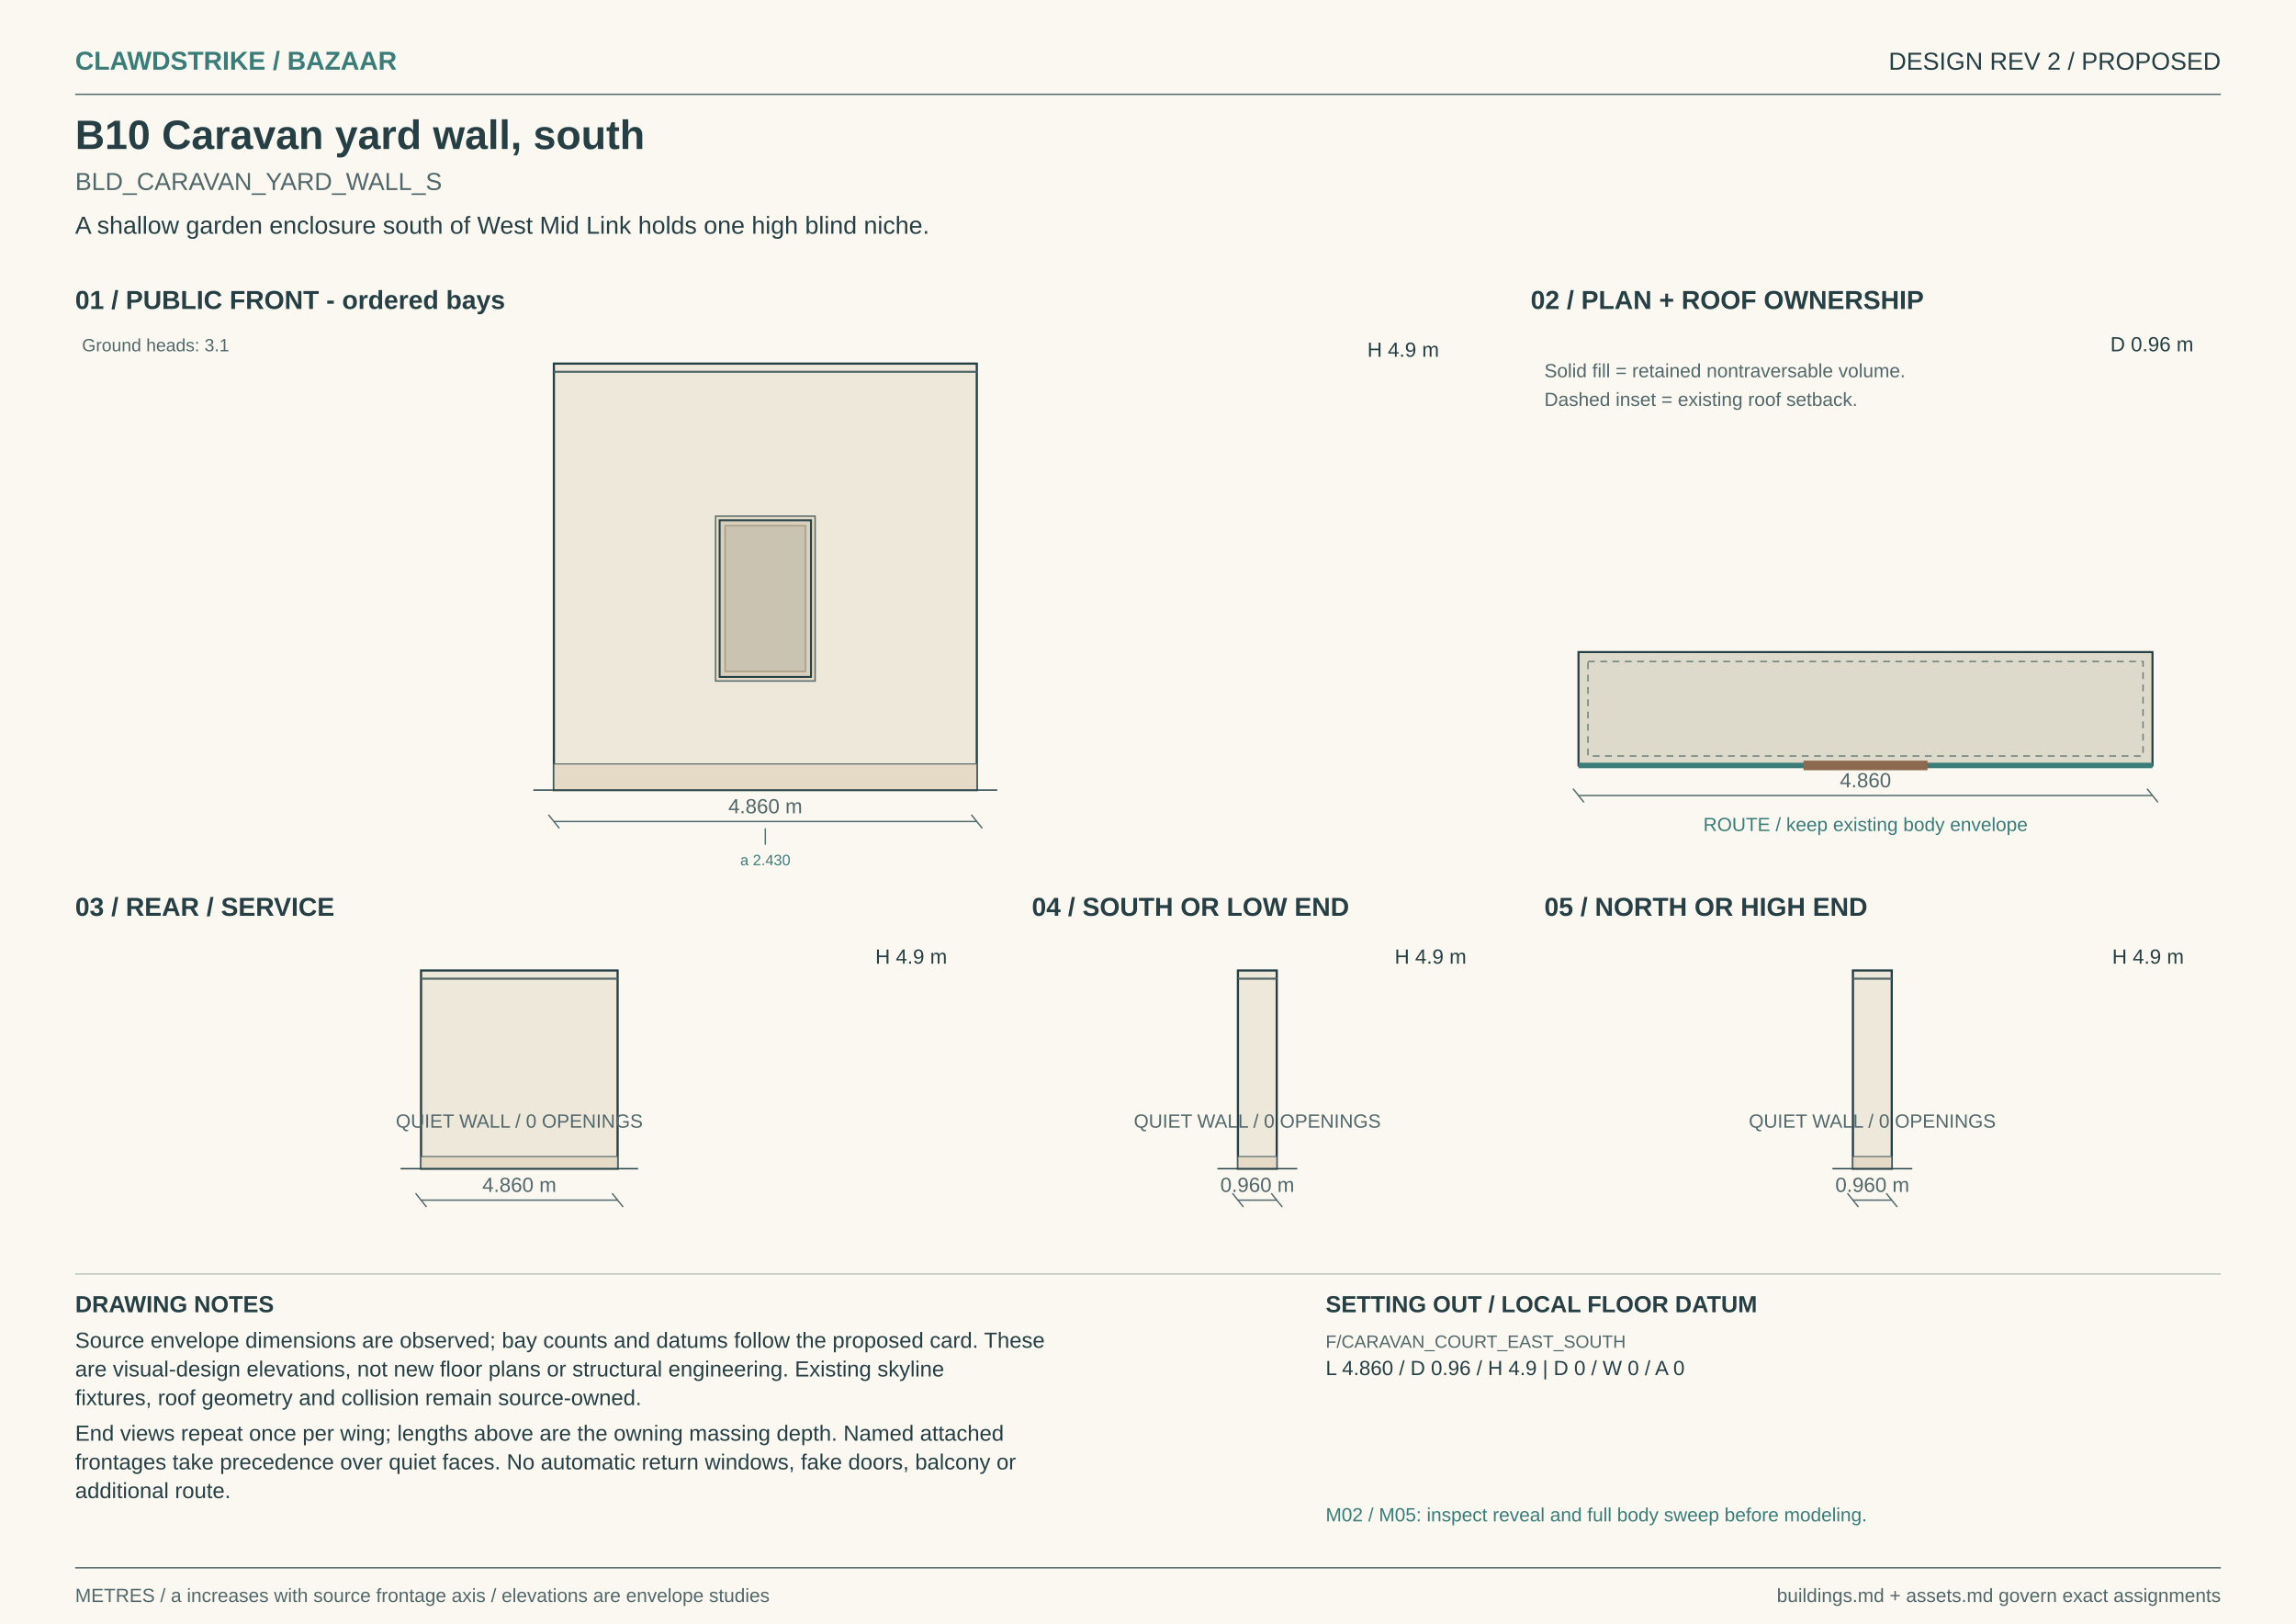
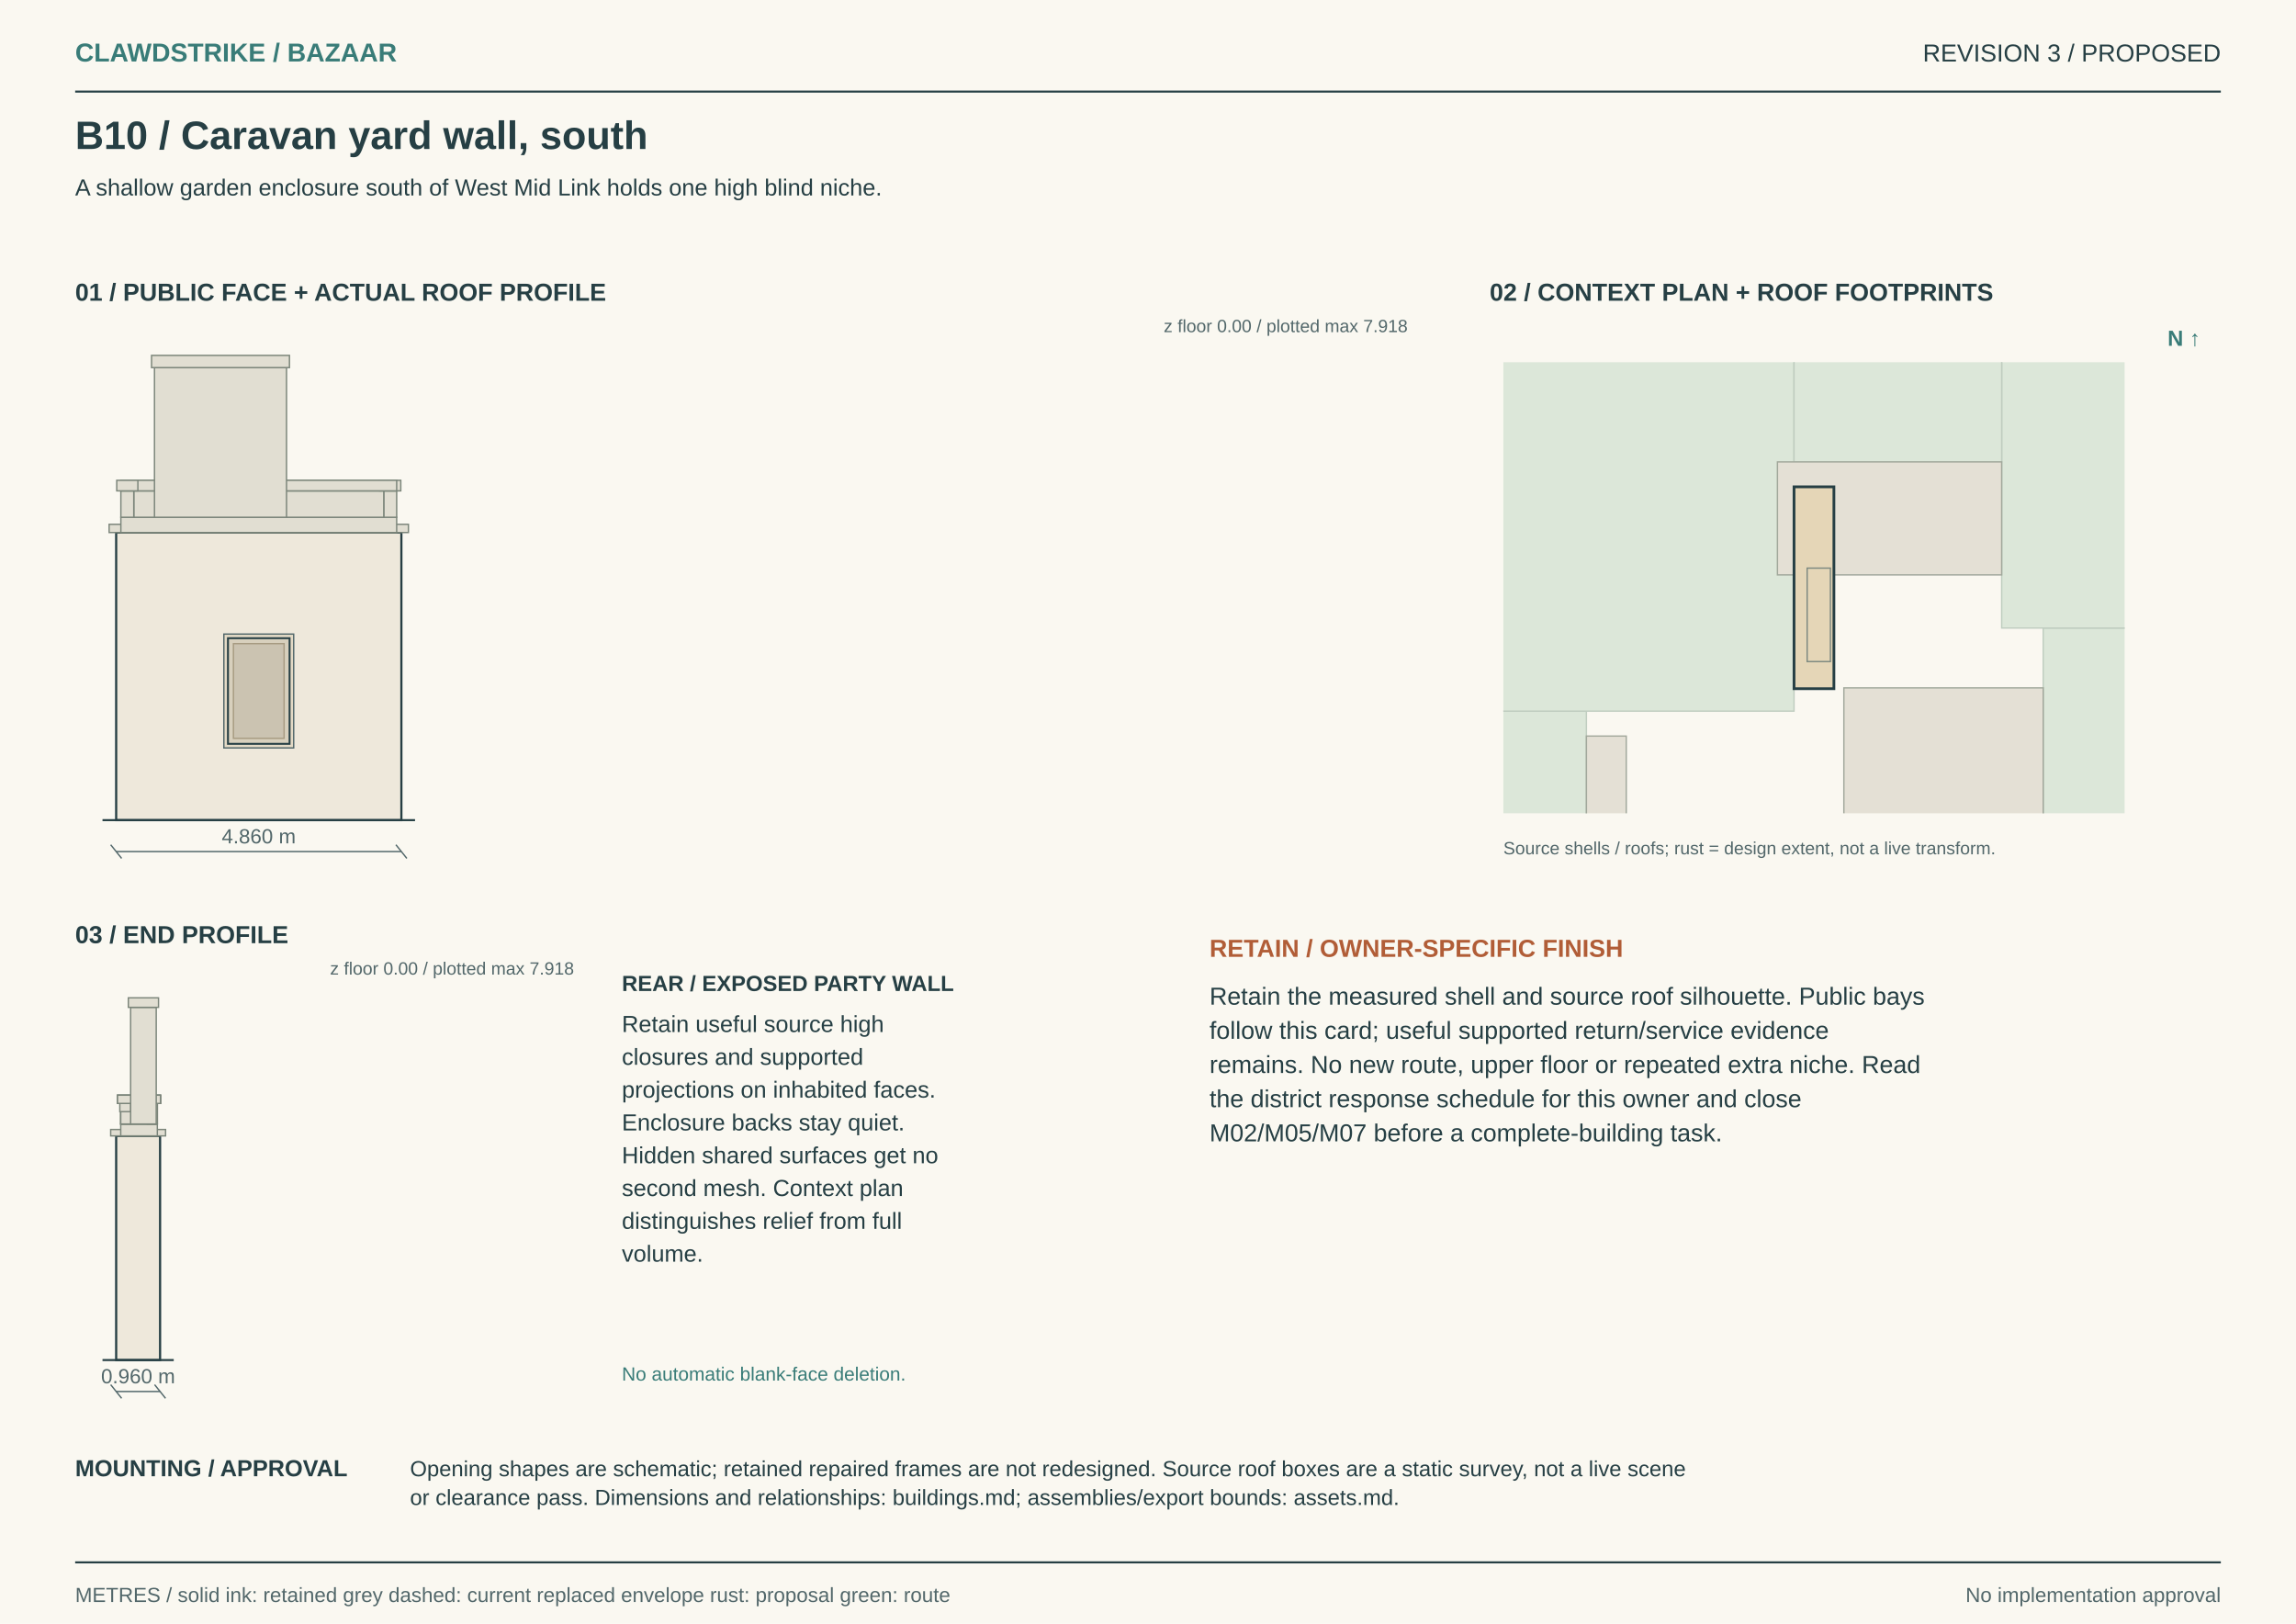
<svg xmlns="http://www.w3.org/2000/svg" width="1680" height="1188" viewBox="0 0 1680 1188">
  <rect x="0" y="0" width="1680" height="1188" fill="#faf8f1" stroke="none" stroke-width="1" />
-   <text x="55.00" y="51.00" font-family="Arial,sans-serif" font-size="19" fill="#397c78" font-weight="bold" text-anchor="start">CLAWDSTRIKE / BAZAAR</text>
-   <text x="1625.00" y="51.00" font-family="Arial,sans-serif" font-size="18" fill="#263f44" font-weight="normal" text-anchor="end">DESIGN REV 2 / PROPOSED</text>
-   <line x1="55" y1="69" x2="1625" y2="69" stroke="#52676a" stroke-width="1" />
-   <text x="55.00" y="109.00" font-family="Arial,sans-serif" font-size="30" fill="#263f44" font-weight="bold" text-anchor="start">B10  Caravan yard wall, south</text>
-   <text x="55.00" y="139.00" font-family="Arial,sans-serif" font-size="18" fill="#52676a" font-weight="normal" text-anchor="start">BLD_CARAVAN_YARD_WALL_S</text>
-   <text x="55.00" y="171.00" font-family="Arial,sans-serif" font-size="18" fill="#263f44" font-weight="normal" text-anchor="start">A shallow garden enclosure south of West Mid Link holds one high blind niche.</text>
-   <text x="55.00" y="226.00" font-family="Arial,sans-serif" font-size="19" fill="#263f44" font-weight="bold" text-anchor="start">01 / PUBLIC FRONT - ordered bays</text>
-   <rect x="405.273" y="266.0" width="309.453" height="312.0" fill="#eee8db" stroke="#263f44" stroke-width="1.6" />
-   <rect x="405.273" y="558.898" width="309.453" height="19.102" fill="#e4dac6" stroke="#52676a" stroke-width="0.8" />
-   <line x1="405.273" y1="272.0" x2="714.727" y2="272.0" stroke="#52676a" stroke-width="1.5" />
-   <rect x="523.571" y="377.612" width="72.857" height="120.612" fill="#e4dac6" stroke="#52676a" stroke-width="1" />
-   <rect x="526.571" y="380.612" width="66.857" height="114.612" fill="#d8d0bd" stroke="#263f44" stroke-width="1.4" />
-   <rect x="530.571" y="384.612" width="58.857" height="106.612" fill="#cbc3b1" stroke="#a79b82" stroke-width="1" />
-   <line x1="560.0" y1="606" x2="560.0" y2="618" stroke="#397c78" stroke-width="1" />
-   <text x="560.00" y="633.00" font-family="Arial,sans-serif" font-size="11" fill="#397c78" font-weight="normal" text-anchor="middle">a 2.430</text>
-   <line x1="405.273" y1="601" x2="714.727" y2="601" stroke="#52676a" stroke-width="1" />
-   <line x1="401.273" y1="596" x2="409.273" y2="606" stroke="#52676a" stroke-width="1" />
-   <line x1="710.727" y1="596" x2="718.727" y2="606" stroke="#52676a" stroke-width="1" />
-   <text x="560.00" y="595.00" font-family="Arial,sans-serif" font-size="15" fill="#52676a" font-weight="normal" text-anchor="middle">4.860 m</text>
-   <text x="60.00" y="257.00" font-family="Arial,sans-serif" font-size="13" fill="#52676a" font-weight="normal" text-anchor="start">Ground heads: 3.1</text>
-   <text x="1053.00" y="261.00" font-family="Arial,sans-serif" font-size="15" fill="#263f44" font-weight="normal" text-anchor="end">H 4.9 m</text>
-   <line x1="390.273" y1="578" x2="729.727" y2="578" stroke="#263f44" stroke-width="1" />
-   <text x="1120.00" y="226.00" font-family="Arial,sans-serif" font-size="19" fill="#263f44" font-weight="bold" text-anchor="start">02 / PLAN + ROOF OWNERSHIP</text>
-   <rect x="1155.0" y="477.037" width="420" height="82.963" fill="#dedacb" stroke="#263f44" stroke-width="1.5" />
-   <rect x="1161.914" y="483.951" width="406.173" height="69.136" fill="none" stroke="#6a7e75" stroke-dasharray="5 4" />
-   <line x1="1155.0" y1="560" x2="1575.0" y2="560" stroke="#397c78" stroke-width="4" />
-   <line x1="1319.63" y1="560" x2="1410.37" y2="560" stroke="#8d6950" stroke-width="7" />
-   <line x1="1155.0" y1="582" x2="1575.0" y2="582" stroke="#52676a" stroke-width="1" />
-   <line x1="1151.0" y1="577" x2="1159.0" y2="587" stroke="#52676a" stroke-width="1" />
-   <line x1="1571.0" y1="577" x2="1579.0" y2="587" stroke="#52676a" stroke-width="1" />
-   <text x="1365.00" y="576.00" font-family="Arial,sans-serif" font-size="15" fill="#52676a" font-weight="normal" text-anchor="middle">4.860</text>
-   <text x="1605.00" y="257.00" font-family="Arial,sans-serif" font-size="15" fill="#263f44" font-weight="normal" text-anchor="end">D 0.96 m</text>
-   <text x="1365.00" y="608.00" font-family="Arial,sans-serif" font-size="14" fill="#397c78" font-weight="normal" text-anchor="middle">ROUTE / keep existing body envelope</text>
-   <text x="1130.00" y="276.00" font-family="Arial,sans-serif" font-size="14" fill="#52676a" font-weight="normal" text-anchor="start">Solid fill = retained nontraversable volume.</text>
-   <text x="1130.00" y="297.00" font-family="Arial,sans-serif" font-size="14" fill="#52676a" font-weight="normal" text-anchor="start">Dashed inset = existing roof setback.</text>
-   <text x="55.00" y="670.00" font-family="Arial,sans-serif" font-size="19" fill="#263f44" font-weight="bold" text-anchor="start">03 / REAR / SERVICE</text>
-   <rect x="308.092" y="710.0" width="143.816" height="145.0" fill="#eee8db" stroke="#263f44" stroke-width="1.6" />
-   <rect x="308.092" y="846.122" width="143.816" height="8.878" fill="#e4dac6" stroke="#52676a" stroke-width="0.8" />
-   <line x1="308.092" y1="716.0" x2="451.908" y2="716.0" stroke="#52676a" stroke-width="1.5" />
-   <line x1="308.092" y1="878" x2="451.908" y2="878" stroke="#52676a" stroke-width="1" />
-   <line x1="304.092" y1="873" x2="312.092" y2="883" stroke="#52676a" stroke-width="1" />
-   <line x1="447.908" y1="873" x2="455.908" y2="883" stroke="#52676a" stroke-width="1" />
-   <text x="380.00" y="872.00" font-family="Arial,sans-serif" font-size="15" fill="#52676a" font-weight="normal" text-anchor="middle">4.860 m</text>
-   <text x="693.00" y="705.00" font-family="Arial,sans-serif" font-size="15" fill="#263f44" font-weight="normal" text-anchor="end">H 4.9 m</text>
-   <line x1="293.092" y1="855" x2="466.908" y2="855" stroke="#263f44" stroke-width="1" />
-   <text x="380.00" y="825.00" font-family="Arial,sans-serif" font-size="14" fill="#52676a" font-weight="normal" text-anchor="middle">QUIET WALL / 0 OPENINGS</text>
-   <text x="755.00" y="670.00" font-family="Arial,sans-serif" font-size="19" fill="#263f44" font-weight="bold" text-anchor="start">04 / SOUTH OR LOW END</text>
-   <rect x="905.796" y="710.0" width="28.408" height="145.0" fill="#eee8db" stroke="#263f44" stroke-width="1.6" />
-   <rect x="905.796" y="846.122" width="28.408" height="8.878" fill="#e4dac6" stroke="#52676a" stroke-width="0.8" />
-   <line x1="905.796" y1="716.0" x2="934.204" y2="716.0" stroke="#52676a" stroke-width="1.5" />
-   <line x1="905.796" y1="878" x2="934.204" y2="878" stroke="#52676a" stroke-width="1" />
-   <line x1="901.796" y1="873" x2="909.796" y2="883" stroke="#52676a" stroke-width="1" />
-   <line x1="930.204" y1="873" x2="938.204" y2="883" stroke="#52676a" stroke-width="1" />
-   <text x="920.00" y="872.00" font-family="Arial,sans-serif" font-size="15" fill="#52676a" font-weight="normal" text-anchor="middle">0.960 m</text>
-   <text x="1073.00" y="705.00" font-family="Arial,sans-serif" font-size="15" fill="#263f44" font-weight="normal" text-anchor="end">H 4.9 m</text>
-   <line x1="890.796" y1="855" x2="949.204" y2="855" stroke="#263f44" stroke-width="1" />
-   <text x="920.00" y="825.00" font-family="Arial,sans-serif" font-size="14" fill="#52676a" font-weight="normal" text-anchor="middle">QUIET WALL / 0 OPENINGS</text>
-   <text x="1130.00" y="670.00" font-family="Arial,sans-serif" font-size="19" fill="#263f44" font-weight="bold" text-anchor="start">05 / NORTH OR HIGH END</text>
-   <rect x="1355.796" y="710.0" width="28.408" height="145.0" fill="#eee8db" stroke="#263f44" stroke-width="1.6" />
-   <rect x="1355.796" y="846.122" width="28.408" height="8.878" fill="#e4dac6" stroke="#52676a" stroke-width="0.8" />
-   <line x1="1355.796" y1="716.0" x2="1384.204" y2="716.0" stroke="#52676a" stroke-width="1.5" />
-   <line x1="1355.796" y1="878" x2="1384.204" y2="878" stroke="#52676a" stroke-width="1" />
-   <line x1="1351.796" y1="873" x2="1359.796" y2="883" stroke="#52676a" stroke-width="1" />
-   <line x1="1380.204" y1="873" x2="1388.204" y2="883" stroke="#52676a" stroke-width="1" />
-   <text x="1370.00" y="872.00" font-family="Arial,sans-serif" font-size="15" fill="#52676a" font-weight="normal" text-anchor="middle">0.960 m</text>
-   <text x="1598.00" y="705.00" font-family="Arial,sans-serif" font-size="15" fill="#263f44" font-weight="normal" text-anchor="end">H 4.9 m</text>
-   <line x1="1340.796" y1="855" x2="1399.204" y2="855" stroke="#263f44" stroke-width="1" />
-   <text x="1370.00" y="825.00" font-family="Arial,sans-serif" font-size="14" fill="#52676a" font-weight="normal" text-anchor="middle">QUIET WALL / 0 OPENINGS</text>
-   <line x1="55" y1="932" x2="1625" y2="932" stroke="#bec7bd" stroke-width="1" />
-   <text x="55.00" y="960.00" font-family="Arial,sans-serif" font-size="17" fill="#263f44" font-weight="bold" text-anchor="start">DRAWING NOTES</text>
-   <text x="55.00" y="986.00" font-family="Arial,sans-serif" font-size="16" fill="#263f44" font-weight="normal" text-anchor="start">Source envelope dimensions are observed; bay counts and datums follow the proposed card. These</text>
-   <text x="55.00" y="1007.00" font-family="Arial,sans-serif" font-size="16" fill="#263f44" font-weight="normal" text-anchor="start">are visual-design elevations, not new floor plans or structural engineering. Existing skyline</text>
-   <text x="55.00" y="1028.00" font-family="Arial,sans-serif" font-size="16" fill="#263f44" font-weight="normal" text-anchor="start">fixtures, roof geometry and collision remain source-owned.</text>
-   <text x="55.00" y="1054.00" font-family="Arial,sans-serif" font-size="16" fill="#263f44" font-weight="normal" text-anchor="start">End views repeat once per wing; lengths above are the owning massing depth. Named attached</text>
-   <text x="55.00" y="1075.00" font-family="Arial,sans-serif" font-size="16" fill="#263f44" font-weight="normal" text-anchor="start">frontages take precedence over quiet faces. No automatic return windows, fake doors, balcony or</text>
-   <text x="55.00" y="1096.00" font-family="Arial,sans-serif" font-size="16" fill="#263f44" font-weight="normal" text-anchor="start">additional route.</text>
-   <text x="970.00" y="960.00" font-family="Arial,sans-serif" font-size="17" fill="#263f44" font-weight="bold" text-anchor="start">SETTING OUT / LOCAL FLOOR DATUM</text>
-   <text x="970.00" y="986.00" font-family="Arial,sans-serif" font-size="13" fill="#52676a" font-weight="normal" text-anchor="start">F/CARAVAN_COURT_EAST_SOUTH</text>
-   <text x="970.00" y="1006.00" font-family="Arial,sans-serif" font-size="15" fill="#263f44" font-weight="normal" text-anchor="start">L 4.860 / D 0.96 / H 4.9  |  D 0 / W 0 / A 0</text>
-   <text x="970.00" y="1113.00" font-family="Arial,sans-serif" font-size="14" fill="#397c78" font-weight="normal" text-anchor="start">M02 / M05: inspect reveal and full body sweep before modeling.</text>
-   <line x1="55" y1="1147" x2="1625" y2="1147" stroke="#52676a" stroke-width="1" />
-   <text x="55.00" y="1172.00" font-family="Arial,sans-serif" font-size="14" fill="#52676a" font-weight="normal" text-anchor="start">METRES / a increases with source frontage axis / elevations are envelope studies</text>
-   <text x="1625.00" y="1172.00" font-family="Arial,sans-serif" font-size="14" fill="#52676a" font-weight="normal" text-anchor="end">buildings.md + assets.md govern exact assignments</text>
+   <text x="55.00" y="45.00" font-family="Arial,sans-serif" font-size="19" fill="#397c78" font-weight="bold" text-anchor="start">CLAWDSTRIKE / BAZAAR</text>
+   <text x="1625.00" y="45.00" font-family="Arial,sans-serif" font-size="18" fill="#263f44" font-weight="normal" text-anchor="end">REVISION 3 / PROPOSED</text>
+   <line x1="55" y1="67" x2="1625" y2="67" stroke="#263f44" stroke-width="1.5" />
+   <text x="55.00" y="109.00" font-family="Arial,sans-serif" font-size="29" fill="#263f44" font-weight="bold" text-anchor="start">B10 / Caravan yard wall, south</text>
+   <text x="55.00" y="143.00" font-family="Arial,sans-serif" font-size="17" fill="#263f44" font-weight="normal" text-anchor="start">A shallow garden enclosure south of West Mid Link holds one high blind niche.</text>
+   <text x="55.00" y="220.00" font-family="Arial,sans-serif" font-size="18" fill="#263f44" font-weight="bold" text-anchor="start">01 / PUBLIC FACE + ACTUAL ROOF PROFILE</text>
+   <rect x="85.0" y="389.593" width="208.689" height="210.407" fill="#eee8db" stroke="#263f44" stroke-width="1.6" />
+   <rect x="79.847" y="383.582" width="218.995" height="6.012" fill="#e1ded2" stroke="#7b857a" stroke-width="1" />
+   <rect x="88.435" y="378.429" width="201.819" height="11.164" fill="#e1ded2" stroke="#7b857a" stroke-width="1" />
+   <rect x="97.882" y="359.106" width="182.925" height="19.323" fill="#e1ded2" stroke="#7b857a" stroke-width="1" />
+   <rect x="280.807" y="359.106" width="9.447" height="19.323" fill="#e1ded2" stroke="#7b857a" stroke-width="1" />
+   <rect x="97.882" y="359.106" width="182.925" height="19.323" fill="#e1ded2" stroke="#7b857a" stroke-width="1" />
+   <rect x="88.435" y="359.106" width="9.447" height="19.323" fill="#e1ded2" stroke="#7b857a" stroke-width="1" />
+   <rect x="134.814" y="359.106" width="32.291" height="7.729" fill="#e1ded2" stroke="#7b857a" stroke-width="1" />
+   <rect x="88.435" y="351.377" width="201.819" height="7.729" fill="#e1ded2" stroke="#7b857a" stroke-width="1" />
+   <rect x="277.801" y="351.377" width="15.458" height="7.729" fill="#e1ded2" stroke="#7b857a" stroke-width="1" />
+   <rect x="88.435" y="351.377" width="201.819" height="7.729" fill="#e1ded2" stroke="#7b857a" stroke-width="1" />
+   <rect x="85.429" y="351.377" width="15.458" height="7.729" fill="#e1ded2" stroke="#7b857a" stroke-width="1" />
+   <rect x="113.036" y="268.932" width="96.615" height="109.497" fill="#e1ded2" stroke="#7b857a" stroke-width="1" />
+   <rect x="110.889" y="260.0" width="100.909" height="8.932" fill="#e1ded2" stroke="#7b857a" stroke-width="1" />
+   <rect x="163.801" y="463.886" width="51.087" height="83.292" fill="#e4dac6" stroke="#52676a" stroke-width="1" />
+   <rect x="166.801" y="466.886" width="45.087" height="77.292" fill="#d8d0bd" stroke="#263f44" stroke-width="1.4" />
+   <rect x="170.801" y="470.886" width="37.087" height="69.292" fill="#cbc3b1" stroke="#a79b82" stroke-width="1" />
+   <line x1="85.0" y1="623" x2="293.689" y2="623" stroke="#52676a" stroke-width="1" />
+   <line x1="81.0" y1="618" x2="89.0" y2="628" stroke="#52676a" stroke-width="1" />
+   <line x1="289.689" y1="618" x2="297.689" y2="628" stroke="#52676a" stroke-width="1" />
+   <text x="189.34" y="617.00" font-family="Arial,sans-serif" font-size="15" fill="#52676a" font-weight="normal" text-anchor="middle">4.860 m</text>
+   <line x1="75" y1="600" x2="303.689" y2="600" stroke="#263f44" stroke-width="1.5" />
+   <text x="1030.00" y="243.00" font-family="Arial,sans-serif" font-size="13" fill="#52676a" font-weight="normal" text-anchor="end">z floor 0.00 / plotted max 7.918</text>
+   <text x="1090.00" y="220.00" font-family="Arial,sans-serif" font-size="18" fill="#263f44" font-weight="bold" text-anchor="start">02 / CONTEXT PLAN + ROOF FOOTPRINTS</text>
+   <defs>
+     <clipPath id="clipBLD_CARAVAN_YARD_WALL_S">
+       <rect x="1100" y="265" width="454.586" height="330.0" />
+     </clipPath>
+   </defs>
+   <g clip-path="url(#clipBLD_CARAVAN_YARD_WALL_S)">
+     <rect x="1373.481" y="1006.436" width="668.508" height="425.414" fill="#dce7d9" stroke="#c0cdc0" stroke-width="1" />
+     <rect x="1495.028" y="459.475" width="364.641" height="546.961" fill="#dce7d9" stroke="#c0cdc0" stroke-width="1" />
+     <rect x="1464.641" y="-26.713" width="486.188" height="486.188" fill="#dce7d9" stroke="#c0cdc0" stroke-width="1" />
+     <rect x="1586.188" y="-512.901" width="334.254" height="486.188" fill="#dce7d9" stroke="#c0cdc0" stroke-width="1" />
+     <rect x="1495.028" y="-938.315" width="395.028" height="425.414" fill="#dce7d9" stroke="#c0cdc0" stroke-width="1" />
+     <rect x="1373.481" y="-1363.729" width="668.508" height="425.414" fill="#dce7d9" stroke="#c0cdc0" stroke-width="1" />
+     <rect x="948.066" y="520.249" width="212.707" height="607.735" fill="#dce7d9" stroke="#c0cdc0" stroke-width="1" />
+     <rect x="948.066" y="-26.713" width="364.641" height="546.961" fill="#dce7d9" stroke="#c0cdc0" stroke-width="1" />
+     <rect x="948.066" y="-999.088" width="212.707" height="972.376" fill="#dce7d9" stroke="#c0cdc0" stroke-width="1" />
+     <rect x="1191.16" y="-269.807" width="243.094" height="243.094" fill="#dce7d9" stroke="#c0cdc0" stroke-width="1" />
+     <rect x="1191.16" y="-573.674" width="243.094" height="303.867" fill="#dce7d9" stroke="#c0cdc0" stroke-width="1" />
+     <rect x="1191.16" y="-755.994" width="243.094" height="182.32" fill="#dce7d9" stroke="#c0cdc0" stroke-width="1" />
+     <rect x="1191.16" y="-892.735" width="243.094" height="136.74" fill="#dce7d9" stroke="#c0cdc0" stroke-width="1" />
+     <rect x="2254.696" y="459.475" width="212.707" height="668.508" fill="#dce7d9" stroke="#c0cdc0" stroke-width="1" />
+     <rect x="2102.762" y="-26.713" width="364.641" height="486.188" fill="#dce7d9" stroke="#c0cdc0" stroke-width="1" />
+     <rect x="2254.696" y="-452.127" width="212.707" height="425.414" fill="#dce7d9" stroke="#c0cdc0" stroke-width="1" />
+     <rect x="2102.762" y="-999.088" width="364.641" height="546.961" fill="#dce7d9" stroke="#c0cdc0" stroke-width="1" />
+     <rect x="1312.707" y="185.994" width="151.934" height="151.934" fill="#dce7d9" stroke="#c0cdc0" stroke-width="1" />
+     <rect x="1950.829" y="94.834" width="151.934" height="151.934" fill="#dce7d9" stroke="#c0cdc0" stroke-width="1" />
+     <rect x="1434.254" y="-892.735" width="60.773" height="136.74" fill="#dce7d9" stroke="#c0cdc0" stroke-width="1" />
+     <rect x="1890.055" y="-755.994" width="212.707" height="151.934" fill="#dce7d9" stroke="#c0cdc0" stroke-width="1" />
+     <rect x="1160.773" y="1036.823" width="212.707" height="151.934" fill="#dce7d9" stroke="#c0cdc0" stroke-width="1" />
+     <rect x="2041.989" y="1036.823" width="212.707" height="151.934" fill="#dce7d9" stroke="#c0cdc0" stroke-width="1" />
+     <rect x="1160.773" y="-1029.475" width="212.707" height="151.934" fill="#dce7d9" stroke="#c0cdc0" stroke-width="1" />
+     <rect x="2041.989" y="-1029.475" width="212.707" height="151.934" fill="#dce7d9" stroke="#c0cdc0" stroke-width="1" />
+     <rect x="1312.707" y="-10.304" width="29.171" height="180.497" fill="#e4e0d5" stroke="#a2a89c" stroke-width="1" />
+     <rect x="1312.707" y="356.16" width="29.171" height="147.68" fill="#e4e0d5" stroke="#a2a89c" stroke-width="1" />
+     <rect x="820.442" y="17.044" width="127.624" height="459.448" fill="#e4e0d5" stroke="#a2a89c" stroke-width="1" />
+     <rect x="2467.403" y="12.182" width="127.624" height="408.398" fill="#e4e0d5" stroke="#a2a89c" stroke-width="1" />
+     <rect x="2113.702" y="459.475" width="127.624" height="29.171" fill="#e4e0d5" stroke="#a2a89c" stroke-width="1" />
+     <rect x="1956.906" y="246.768" width="145.856" height="173.812" fill="#e4e0d5" stroke="#a2a89c" stroke-width="1" />
+     <rect x="1956.906" y="12.182" width="145.856" height="82.652" fill="#e4e0d5" stroke="#a2a89c" stroke-width="1" />
+     <rect x="2467.403" y="512.956" width="29.171" height="561.547" fill="#e4e0d5" stroke="#a2a89c" stroke-width="1" />
+     <rect x="2127.072" y="512.956" width="127.624" height="250.691" fill="#e4e0d5" stroke="#a2a89c" stroke-width="1" />
+     <rect x="2108.84" y="763.646" width="145.856" height="273.177" fill="#e4e0d5" stroke="#a2a89c" stroke-width="1" />
+     <rect x="1950.829" y="246.768" width="145.856" height="173.812" fill="#e4e0d5" stroke="#a2a89c" stroke-width="1" />
+     <rect x="1950.829" y="12.182" width="145.856" height="82.652" fill="#e4e0d5" stroke="#a2a89c" stroke-width="1" />
+     <rect x="1300.552" y="12.182" width="164.088" height="173.812" fill="#e4e0d5" stroke="#a2a89c" stroke-width="1" />
+     <rect x="1300.552" y="337.928" width="164.088" height="82.652" fill="#e4e0d5" stroke="#a2a89c" stroke-width="1" />
+     <rect x="2059.006" y="-1058.646" width="178.674" height="29.171" fill="#e4e0d5" stroke="#a2a89c" stroke-width="1" />
+     <rect x="1177.79" y="-1058.646" width="178.674" height="29.171" fill="#e4e0d5" stroke="#a2a89c" stroke-width="1" />
+     <rect x="2467.403" y="-955.331" width="29.171" height="229.724" fill="#e4e0d5" stroke="#a2a89c" stroke-width="1" />
+     <rect x="2467.403" y="-725.608" width="29.171" height="229.724" fill="#e4e0d5" stroke="#a2a89c" stroke-width="1" />
+     <rect x="2254.696" y="-1028.26" width="183.536" height="29.171" fill="#e4e0d5" stroke="#a2a89c" stroke-width="1" />
+     <rect x="2113.702" y="-452.127" width="127.624" height="29.171" fill="#e4e0d5" stroke="#a2a89c" stroke-width="1" />
+     <rect x="1956.906" y="-877.541" width="145.856" height="121.547" fill="#e4e0d5" stroke="#a2a89c" stroke-width="1" />
+     <rect x="1956.906" y="-604.061" width="145.856" height="108.177" fill="#e4e0d5" stroke="#a2a89c" stroke-width="1" />
+     <rect x="1890.055" y="-904.282" width="127.624" height="148.287" fill="#e4e0d5" stroke="#a2a89c" stroke-width="1" />
+     <rect x="1890.055" y="-604.061" width="127.624" height="57.127" fill="#e4e0d5" stroke="#a2a89c" stroke-width="1" />
+     <rect x="1349.171" y="-755.994" width="145.856" height="209.061" fill="#e4e0d5" stroke="#a2a89c" stroke-width="1" />
+     <rect x="1160.773" y="-593.608" width="29.171" height="282.961" fill="#e4e0d5" stroke="#a2a89c" stroke-width="1" />
+     <rect x="1160.773" y="-876.569" width="29.171" height="282.961" fill="#e4e0d5" stroke="#a2a89c" stroke-width="1" />
+     <rect x="1160.773" y="-310.646" width="29.171" height="282.961" fill="#e4e0d5" stroke="#a2a89c" stroke-width="1" />
+     <rect x="1160.773" y="538.481" width="29.171" height="480.11" fill="#e4e0d5" stroke="#a2a89c" stroke-width="1" />
+     <rect x="1881.547" y="977.265" width="140.387" height="29.171" fill="#e4e0d5" stroke="#a2a89c" stroke-width="1" />
+     <rect x="1393.536" y="977.265" width="80.221" height="29.171" fill="#e4e0d5" stroke="#a2a89c" stroke-width="1" />
+     <rect x="1908.287" y="-938.315" width="113.646" height="29.171" fill="#e4e0d5" stroke="#a2a89c" stroke-width="1" />
+     <rect x="1393.536" y="-938.315" width="80.221" height="29.171" fill="#e4e0d5" stroke="#a2a89c" stroke-width="1" />
+     <rect x="1859.669" y="503.232" width="127.624" height="459.448" fill="#e4e0d5" stroke="#a2a89c" stroke-width="1" />
+     <rect x="1349.171" y="503.232" width="145.856" height="459.448" fill="#e4e0d5" stroke="#a2a89c" stroke-width="1" />
+     <rect x="1434.254" y="-549.365" width="145.856" height="255.249" fill="#e4e0d5" stroke="#a2a89c" stroke-width="1" />
+     <rect x="1920.442" y="-474.006" width="127.624" height="408.398" fill="#e4e0d5" stroke="#a2a89c" stroke-width="1" />
+     <rect x="1440.331" y="-474.006" width="145.856" height="408.398" fill="#e4e0d5" stroke="#a2a89c" stroke-width="1" />
+     <rect x="1312.707" y="356.16" width="29.171" height="147.68" fill="#e5d6b7" stroke="#263f44" stroke-width="2" />
+     <rect x="1322.309" y="415.63" width="17.017" height="68.37" fill="none" stroke="#7d8980" stroke-width="1" />
+   </g>
+   <text x="1610.00" y="253.00" font-family="Arial,sans-serif" font-size="16" fill="#397c78" font-weight="bold" text-anchor="end">N ↑</text>
+   <text x="1100.00" y="625.00" font-family="Arial,sans-serif" font-size="13" fill="#52676a" font-weight="normal" text-anchor="start">Source shells / roofs; rust = design extent, not a live transform.</text>
+   <text x="55.00" y="690.00" font-family="Arial,sans-serif" font-size="18" fill="#263f44" font-weight="bold" text-anchor="start">03 / END PROFILE</text>
+   <rect x="85" y="831.007" width="32.129" height="163.993" fill="#eee8db" stroke="#263f44" stroke-width="1.6" />
+   <rect x="80.984" y="826.321" width="40.162" height="4.686" fill="#e1ded2" stroke="#7b857a" stroke-width="1" />
+   <rect x="88.347" y="822.305" width="26.774" height="8.702" fill="#e1ded2" stroke="#7b857a" stroke-width="1" />
+   <rect x="88.347" y="807.244" width="7.363" height="15.061" fill="#e1ded2" stroke="#7b857a" stroke-width="1" />
+   <rect x="88.347" y="807.244" width="26.774" height="15.061" fill="#e1ded2" stroke="#7b857a" stroke-width="1" />
+   <rect x="107.758" y="807.244" width="7.363" height="15.061" fill="#e1ded2" stroke="#7b857a" stroke-width="1" />
+   <rect x="88.347" y="807.244" width="26.774" height="15.061" fill="#e1ded2" stroke="#7b857a" stroke-width="1" />
+   <rect x="87.677" y="807.244" width="8.032" height="6.024" fill="#e1ded2" stroke="#7b857a" stroke-width="1" />
+   <rect x="86.004" y="801.22" width="12.048" height="6.024" fill="#e1ded2" stroke="#7b857a" stroke-width="1" />
+   <rect x="86.004" y="801.22" width="31.46" height="6.024" fill="#e1ded2" stroke="#7b857a" stroke-width="1" />
+   <rect x="105.416" y="801.22" width="12.048" height="6.024" fill="#e1ded2" stroke="#7b857a" stroke-width="1" />
+   <rect x="86.004" y="801.22" width="31.46" height="6.024" fill="#e1ded2" stroke="#7b857a" stroke-width="1" />
+   <rect x="95.576" y="736.961" width="18.742" height="85.344" fill="#e1ded2" stroke="#7b857a" stroke-width="1" />
+   <rect x="93.903" y="730.0" width="22.089" height="6.961" fill="#e1ded2" stroke="#7b857a" stroke-width="1" />
+   <line x1="85" y1="1018" x2="117.129" y2="1018" stroke="#52676a" stroke-width="1" />
+   <line x1="81" y1="1013" x2="89" y2="1023" stroke="#52676a" stroke-width="1" />
+   <line x1="113.129" y1="1013" x2="121.129" y2="1023" stroke="#52676a" stroke-width="1" />
+   <text x="101.06" y="1012.00" font-family="Arial,sans-serif" font-size="15" fill="#52676a" font-weight="normal" text-anchor="middle">0.960 m</text>
+   <line x1="75" y1="995" x2="127.129" y2="995" stroke="#263f44" stroke-width="1.5" />
+   <text x="420.00" y="713.00" font-family="Arial,sans-serif" font-size="13" fill="#52676a" font-weight="normal" text-anchor="end">z floor 0.00 / plotted max 7.918</text>
+   <text x="455.00" y="725.00" font-family="Arial,sans-serif" font-size="16" fill="#263f44" font-weight="bold" text-anchor="start">REAR / EXPOSED PARTY WALL</text>
+   <text x="455.00" y="755.00" font-family="Arial,sans-serif" font-size="17" fill="#263f44" font-weight="normal" text-anchor="start">Retain useful source high</text>
+   <text x="455.00" y="779.00" font-family="Arial,sans-serif" font-size="17" fill="#263f44" font-weight="normal" text-anchor="start">closures and supported</text>
+   <text x="455.00" y="803.00" font-family="Arial,sans-serif" font-size="17" fill="#263f44" font-weight="normal" text-anchor="start">projections on inhabited faces.</text>
+   <text x="455.00" y="827.00" font-family="Arial,sans-serif" font-size="17" fill="#263f44" font-weight="normal" text-anchor="start">Enclosure backs stay quiet.</text>
+   <text x="455.00" y="851.00" font-family="Arial,sans-serif" font-size="17" fill="#263f44" font-weight="normal" text-anchor="start">Hidden shared surfaces get no</text>
+   <text x="455.00" y="875.00" font-family="Arial,sans-serif" font-size="17" fill="#263f44" font-weight="normal" text-anchor="start">second mesh. Context plan</text>
+   <text x="455.00" y="899.00" font-family="Arial,sans-serif" font-size="17" fill="#263f44" font-weight="normal" text-anchor="start">distinguishes relief from full</text>
+   <text x="455.00" y="923.00" font-family="Arial,sans-serif" font-size="17" fill="#263f44" font-weight="normal" text-anchor="start">volume.</text>
+   <text x="455.00" y="1010.00" font-family="Arial,sans-serif" font-size="14" fill="#397c78" font-weight="normal" text-anchor="start">No automatic blank-face deletion.</text>
+   <text x="885.00" y="700.00" font-family="Arial,sans-serif" font-size="18" fill="#b15d37" font-weight="bold" text-anchor="start">RETAIN / OWNER-SPECIFIC FINISH</text>
+   <text x="885.00" y="735.00" font-family="Arial,sans-serif" font-size="18" fill="#263f44" font-weight="normal" text-anchor="start">Retain the measured shell and source roof silhouette. Public bays</text>
+   <text x="885.00" y="760.00" font-family="Arial,sans-serif" font-size="18" fill="#263f44" font-weight="normal" text-anchor="start">follow this card; useful supported return/service evidence</text>
+   <text x="885.00" y="785.00" font-family="Arial,sans-serif" font-size="18" fill="#263f44" font-weight="normal" text-anchor="start">remains. No new route, upper floor or repeated extra niche. Read</text>
+   <text x="885.00" y="810.00" font-family="Arial,sans-serif" font-size="18" fill="#263f44" font-weight="normal" text-anchor="start">the district response schedule for this owner and close</text>
+   <text x="885.00" y="835.00" font-family="Arial,sans-serif" font-size="18" fill="#263f44" font-weight="normal" text-anchor="start">M02/M05/M07 before a complete-building task.</text>
+   <text x="55.00" y="1080.00" font-family="Arial,sans-serif" font-size="17" fill="#263f44" font-weight="bold" text-anchor="start">MOUNTING / APPROVAL</text>
+   <text x="300.00" y="1080.00" font-family="Arial,sans-serif" font-size="16" fill="#263f44" font-weight="normal" text-anchor="start">Opening shapes are schematic; retained repaired frames are not redesigned. Source roof boxes are a static survey, not a live scene</text>
+   <text x="300.00" y="1101.00" font-family="Arial,sans-serif" font-size="16" fill="#263f44" font-weight="normal" text-anchor="start">or clearance pass. Dimensions and relationships: buildings.md; assemblies/export bounds: assets.md.</text>
+   <line x1="55" y1="1143" x2="1625" y2="1143" stroke="#263f44" stroke-width="1.5" />
+   <text x="55.00" y="1172.00" font-family="Arial,sans-serif" font-size="15" fill="#52676a" font-weight="normal" text-anchor="start">METRES / solid ink: retained   grey dashed: current replaced envelope   rust: proposal   green: route</text>
+   <text x="1625.00" y="1172.00" font-family="Arial,sans-serif" font-size="15" fill="#52676a" font-weight="normal" text-anchor="end">No implementation approval</text>
</svg>
